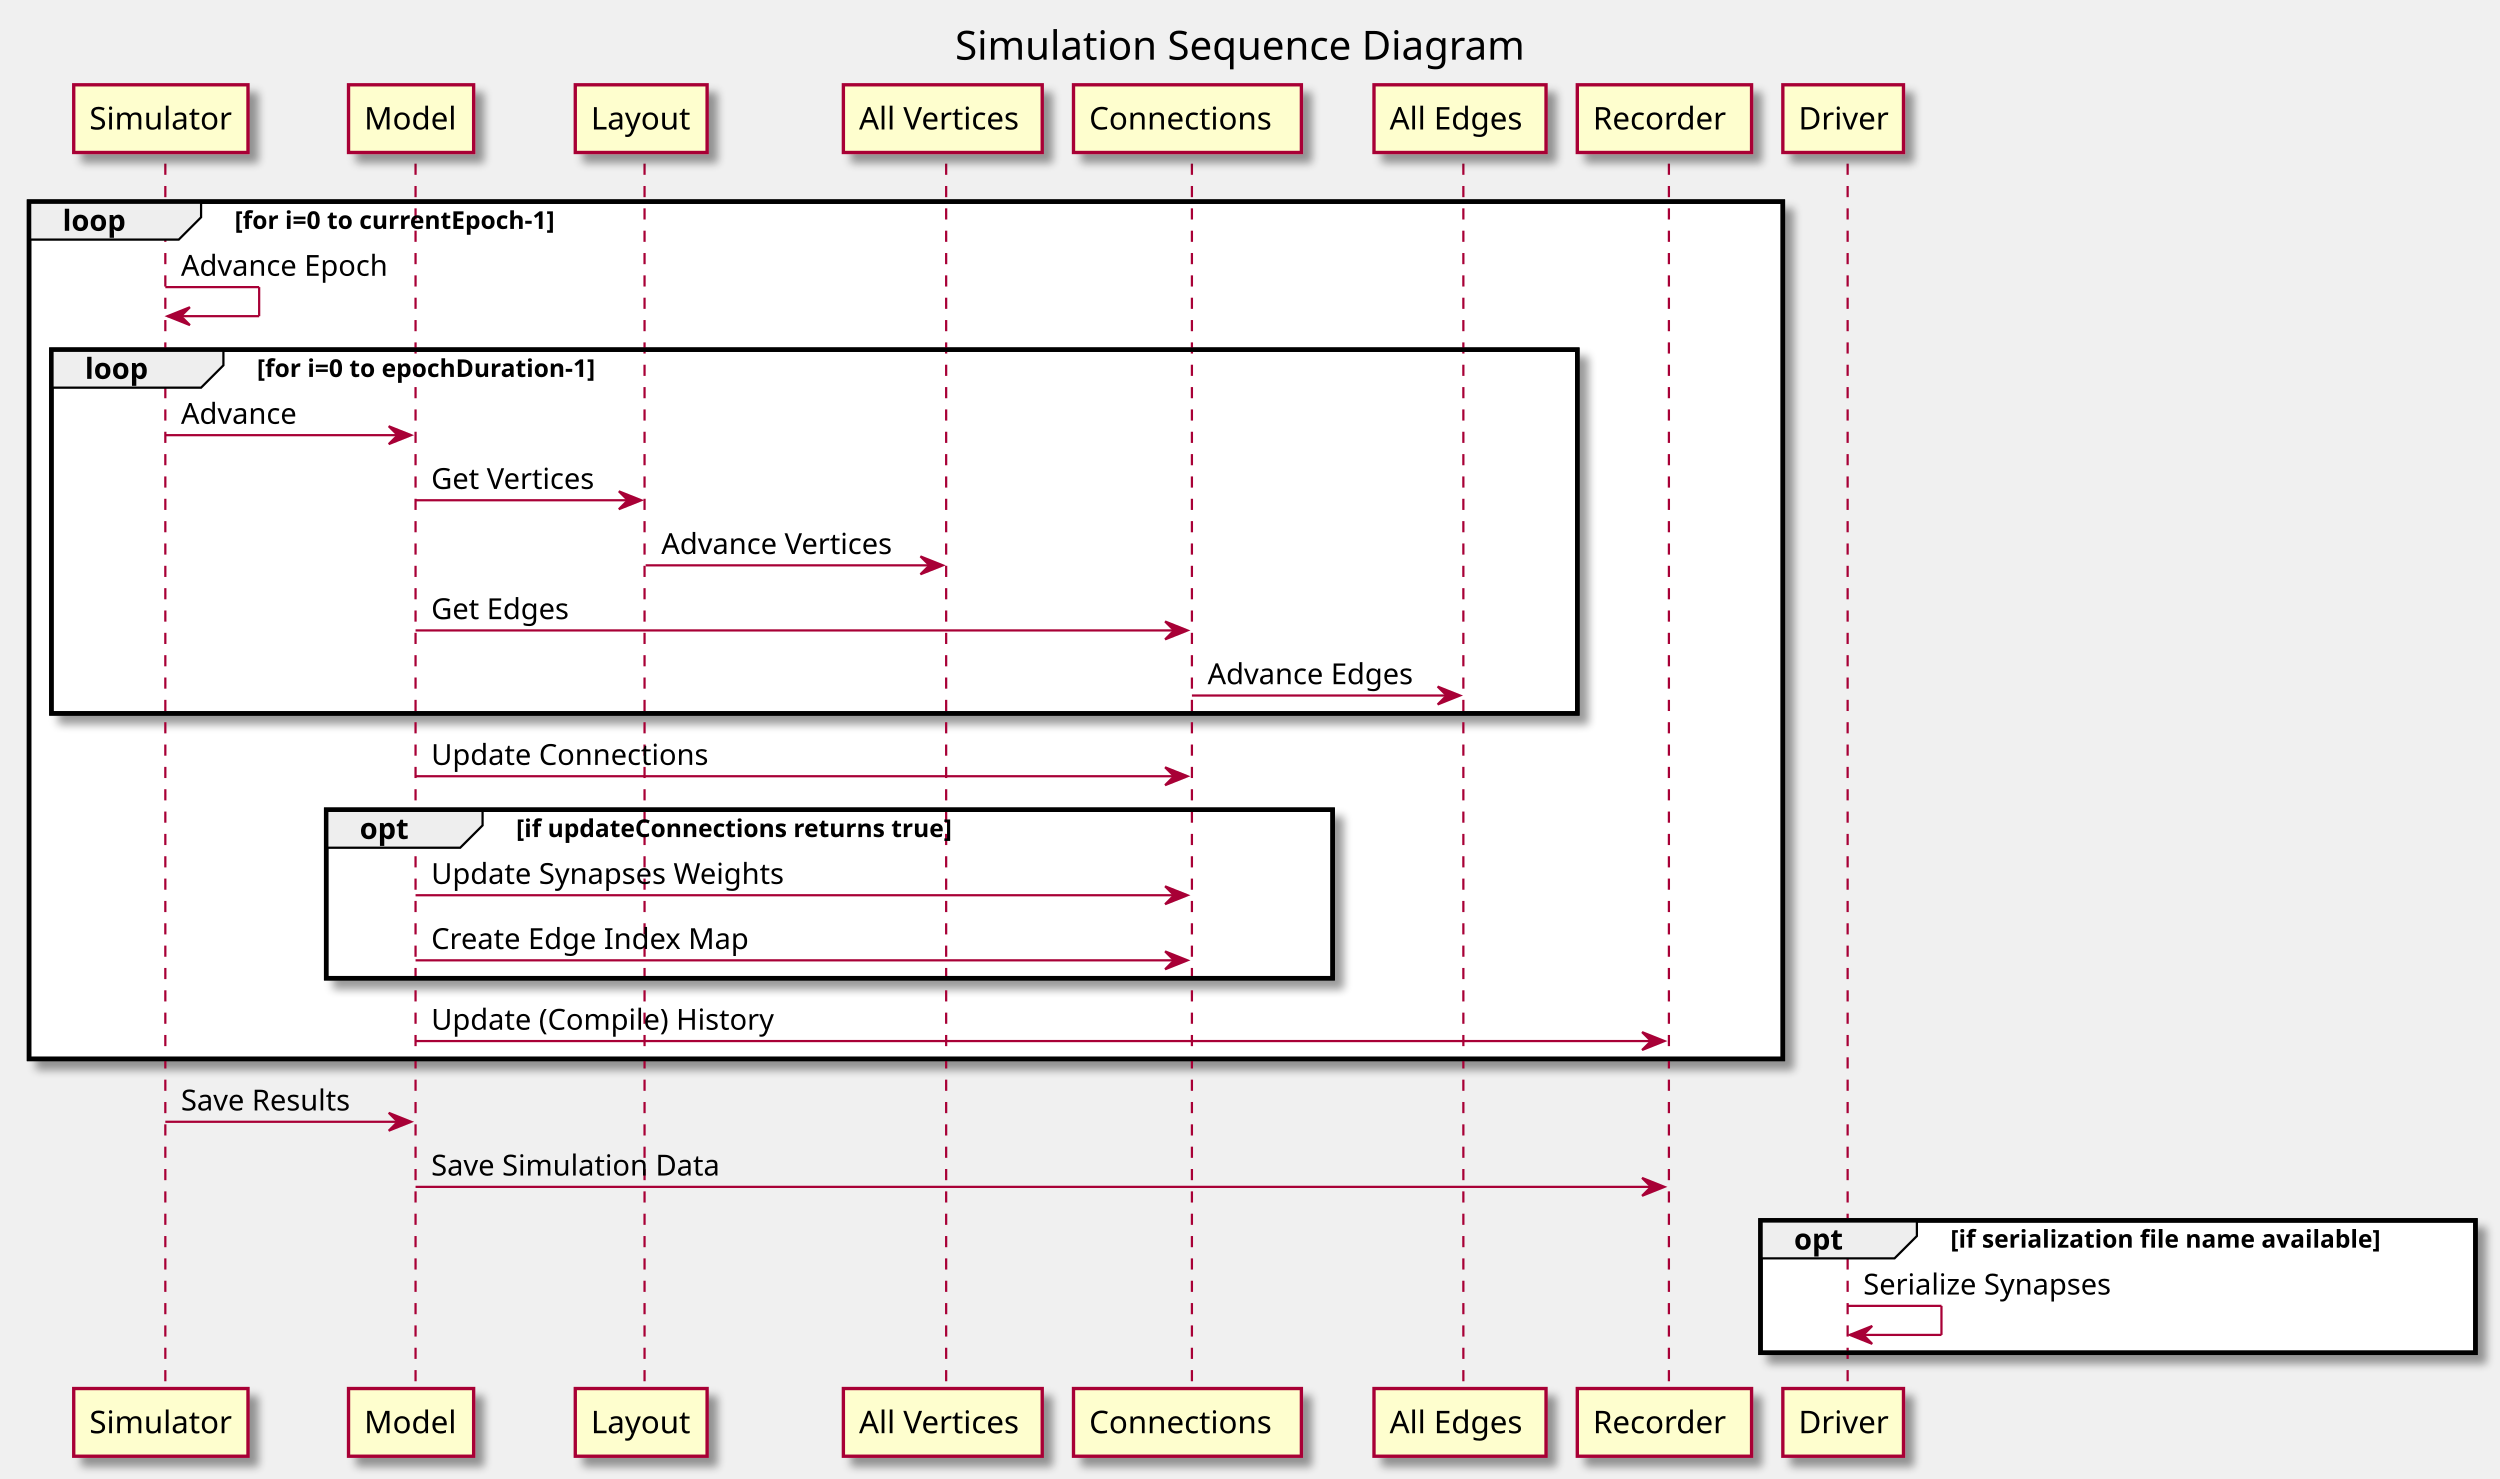
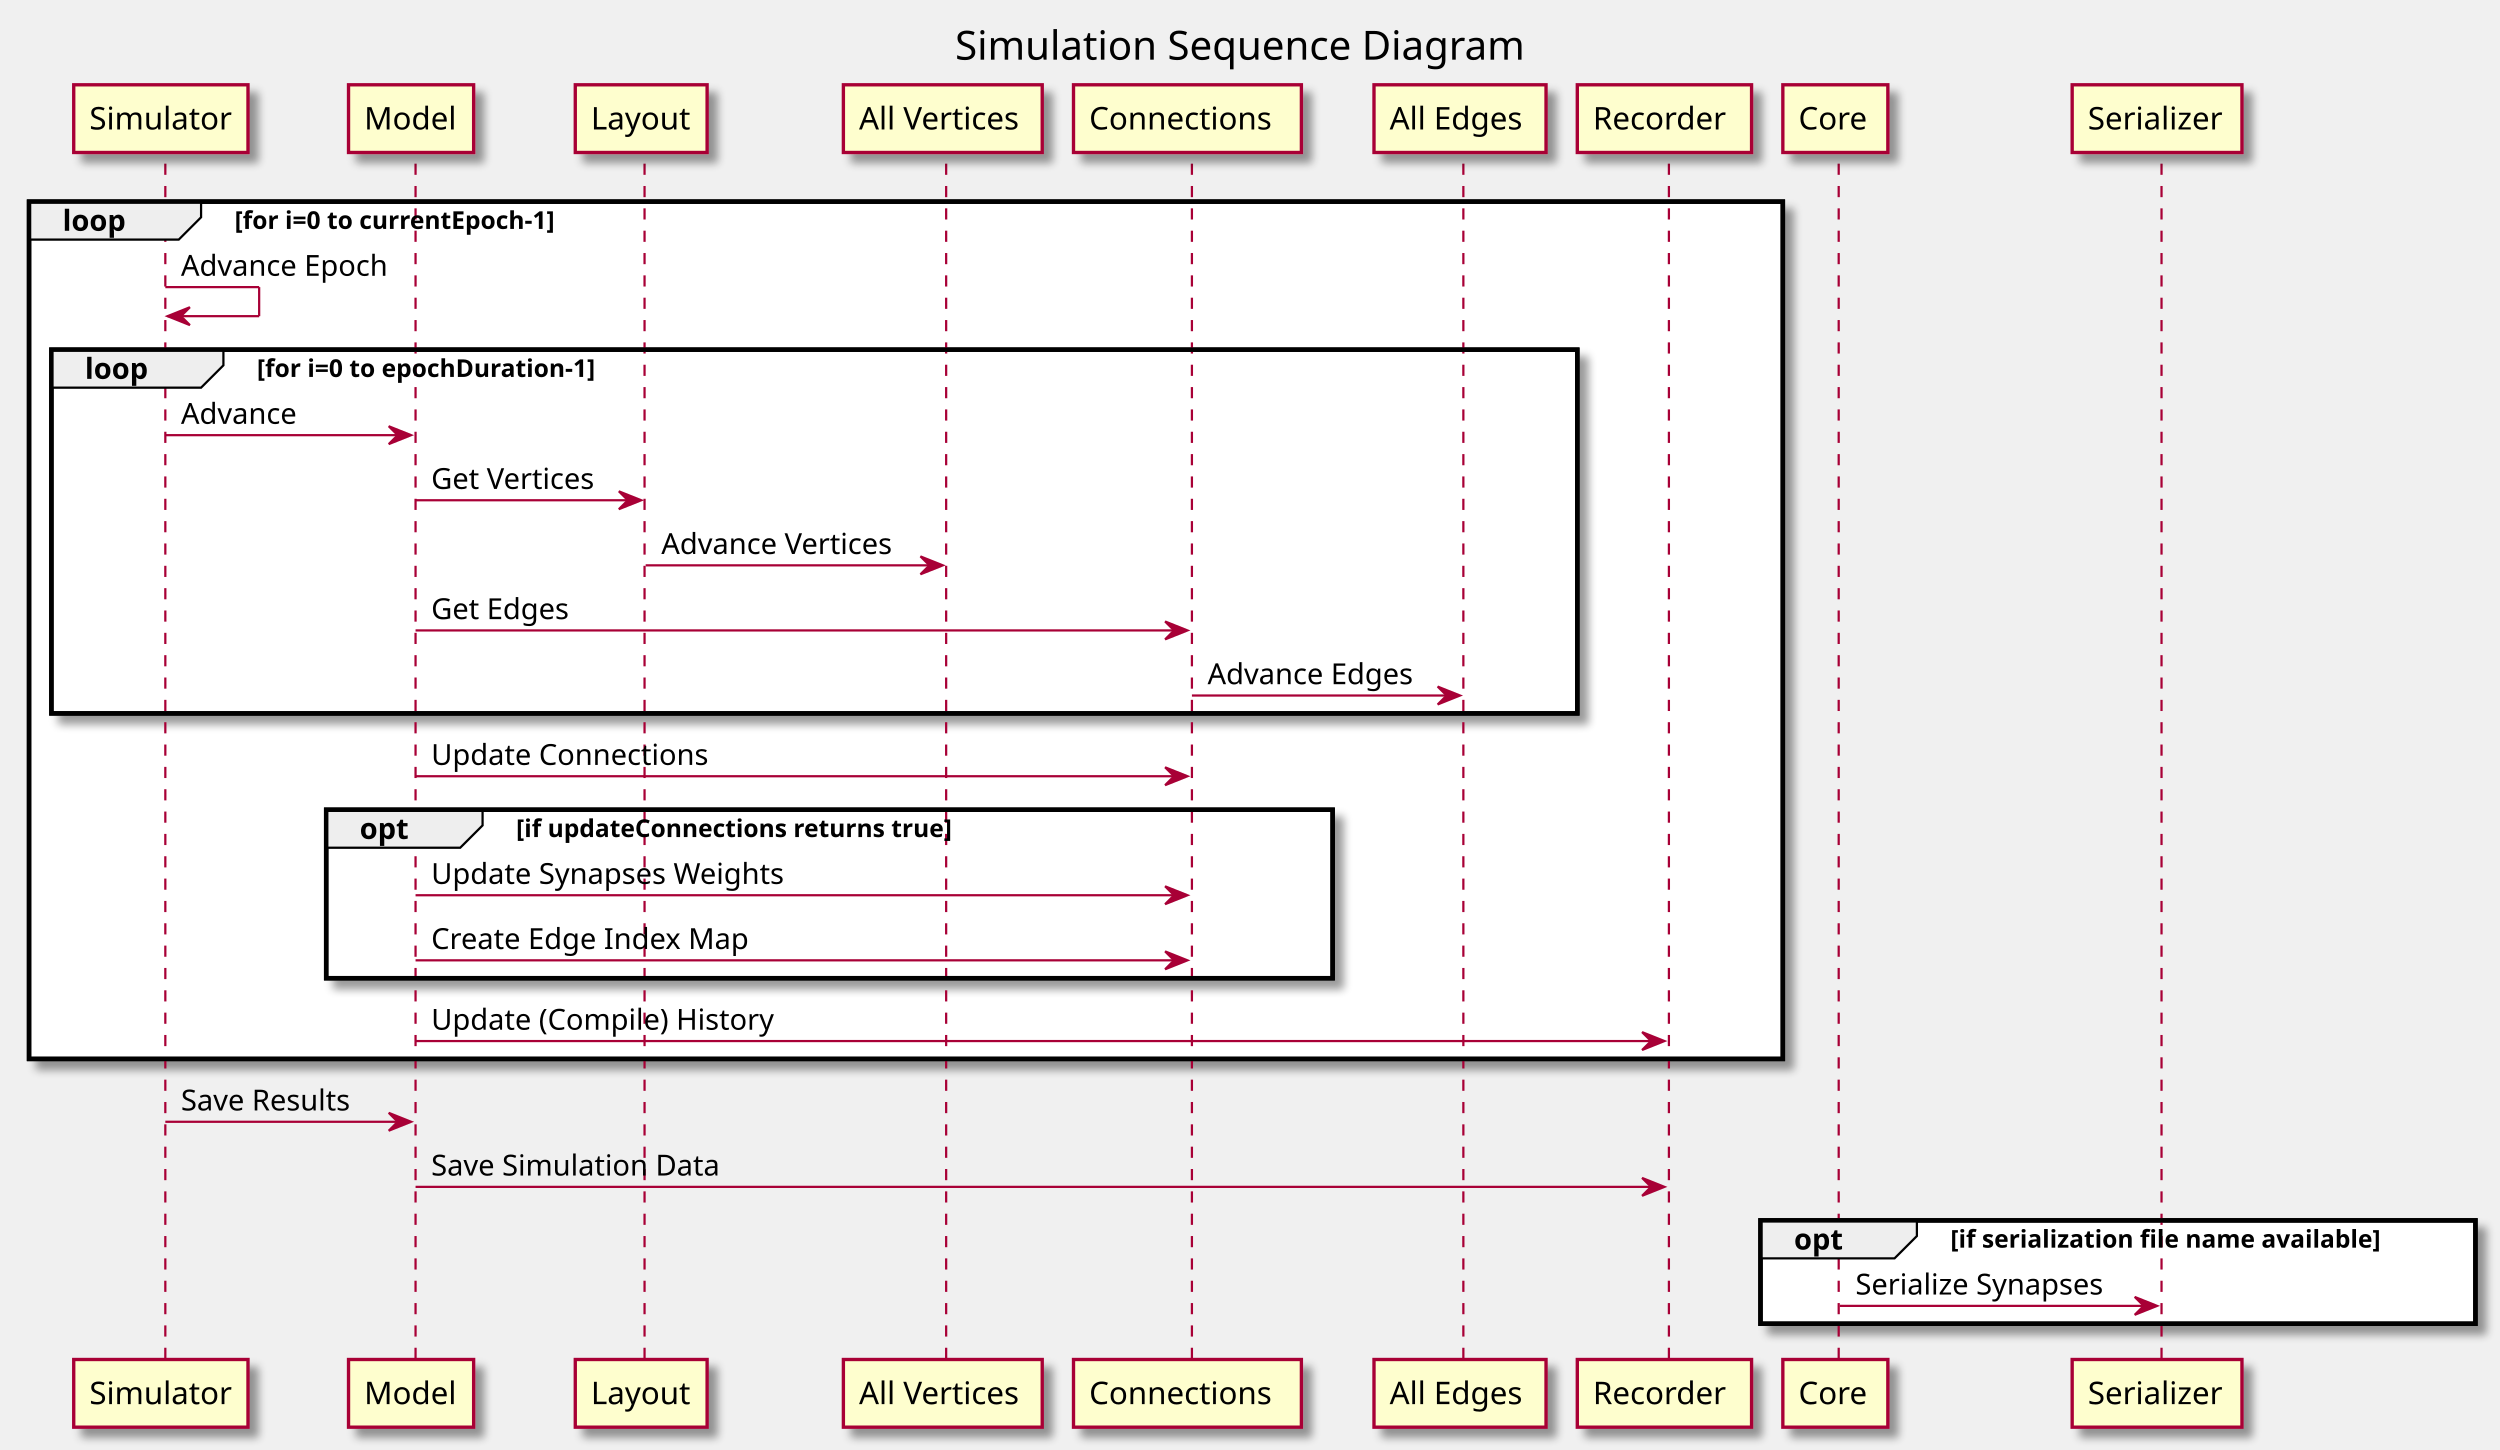
- <svg xmlns="http://www.w3.org/2000/svg" contentScriptType="application/ecmascript" contentStyleType="text/css" height="662px" preserveAspectRatio="none" style="width:1119px;height:662px;" version="1.1" viewBox="0 0 1119 662" width="1119px" zoomAndPan="magnify">
+ <svg xmlns="http://www.w3.org/2000/svg" contentScriptType="application/ecmascript" contentStyleType="text/css" height="649px" preserveAspectRatio="none" style="width:1119px;height:649px;" version="1.1" viewBox="0 0 1119 649" width="1119px" zoomAndPan="magnify">
  <defs>
-     <filter height="300%" id="ff9kp0hnti6fj" width="300%" x="-1" y="-1">
+     <filter height="300%" id="fhpz2gwo0v4nm" width="300%" x="-1" y="-1">
      <feGaussianBlur result="blurOut" stdDeviation="2.0" />
      <feColorMatrix in="blurOut" result="blurOut2" type="matrix" values="0 0 0 0 0 0 0 0 0 0 0 0 0 0 0 0 0 0 .4 0" />
      <feOffset dx="4.0" dy="4.0" in="blurOut2" result="blurOut3" />
      <feBlend in="SourceGraphic" in2="blurOut3" mode="normal" />
    </filter>
  </defs>
  <g>
    <text fill="#000000" font-family="sans-serif" font-size="18" lengthAdjust="spacingAndGlyphs" textLength="266" x="427.5" y="26.708">Simulation Sequence Diagram</text>
-     <rect fill="#FFFFFF" filter="url(#ff9kp0hnti6fj)" height="383.727" style="stroke: #000000; stroke-width: 2.0;" width="785" x="13" y="90.25" />
-     <rect fill="#FFFFFF" filter="url(#ff9kp0hnti6fj)" height="162.797" style="stroke: #000000; stroke-width: 2.0;" width="683" x="23" y="156.516" />
-     <rect fill="#FFFFFF" filter="url(#ff9kp0hnti6fj)" height="75.398" style="stroke: #000000; stroke-width: 2.0;" width="450.5" x="146" y="362.445" />
-     <rect fill="#FFFFFF" filter="url(#ff9kp0hnti6fj)" height="59.266" style="stroke: #000000; stroke-width: 2.0;" width="320" x="788" y="546.242" />
-     <line style="stroke: #A80036; stroke-width: 1.0; stroke-dasharray: 5.0,5.0;" x1="74" x2="74" y1="73.25" y2="622.508" />
-     <line style="stroke: #A80036; stroke-width: 1.0; stroke-dasharray: 5.0,5.0;" x1="186" x2="186" y1="73.25" y2="622.508" />
-     <line style="stroke: #A80036; stroke-width: 1.0; stroke-dasharray: 5.0,5.0;" x1="288.5" x2="288.5" y1="73.25" y2="622.508" />
-     <line style="stroke: #A80036; stroke-width: 1.0; stroke-dasharray: 5.0,5.0;" x1="423.5" x2="423.5" y1="73.25" y2="622.508" />
-     <line style="stroke: #A80036; stroke-width: 1.0; stroke-dasharray: 5.0,5.0;" x1="533.5" x2="533.5" y1="73.25" y2="622.508" />
-     <line style="stroke: #A80036; stroke-width: 1.0; stroke-dasharray: 5.0,5.0;" x1="655" x2="655" y1="73.25" y2="622.508" />
-     <line style="stroke: #A80036; stroke-width: 1.0; stroke-dasharray: 5.0,5.0;" x1="747" x2="747" y1="73.25" y2="622.508" />
-     <line style="stroke: #A80036; stroke-width: 1.0; stroke-dasharray: 5.0,5.0;" x1="827" x2="827" y1="73.25" y2="622.508" />
-     <rect fill="#FEFECE" filter="url(#ff9kp0hnti6fj)" height="30.297" style="stroke: #A80036; stroke-width: 1.5;" width="78" x="33" y="37.953" />
+     <rect fill="#FFFFFF" filter="url(#fhpz2gwo0v4nm)" height="383.727" style="stroke: #000000; stroke-width: 2.0;" width="785" x="13" y="90.25" />
+     <rect fill="#FFFFFF" filter="url(#fhpz2gwo0v4nm)" height="162.797" style="stroke: #000000; stroke-width: 2.0;" width="683" x="23" y="156.516" />
+     <rect fill="#FFFFFF" filter="url(#fhpz2gwo0v4nm)" height="75.398" style="stroke: #000000; stroke-width: 2.0;" width="450.5" x="146" y="362.445" />
+     <rect fill="#FFFFFF" filter="url(#fhpz2gwo0v4nm)" height="46.266" style="stroke: #000000; stroke-width: 2.0;" width="320" x="788" y="546.242" />
+     <line style="stroke: #A80036; stroke-width: 1.0; stroke-dasharray: 5.0,5.0;" x1="74" x2="74" y1="73.25" y2="609.508" />
+     <line style="stroke: #A80036; stroke-width: 1.0; stroke-dasharray: 5.0,5.0;" x1="186" x2="186" y1="73.25" y2="609.508" />
+     <line style="stroke: #A80036; stroke-width: 1.0; stroke-dasharray: 5.0,5.0;" x1="288.5" x2="288.5" y1="73.25" y2="609.508" />
+     <line style="stroke: #A80036; stroke-width: 1.0; stroke-dasharray: 5.0,5.0;" x1="423.5" x2="423.5" y1="73.25" y2="609.508" />
+     <line style="stroke: #A80036; stroke-width: 1.0; stroke-dasharray: 5.0,5.0;" x1="533.5" x2="533.5" y1="73.25" y2="609.508" />
+     <line style="stroke: #A80036; stroke-width: 1.0; stroke-dasharray: 5.0,5.0;" x1="655" x2="655" y1="73.25" y2="609.508" />
+     <line style="stroke: #A80036; stroke-width: 1.0; stroke-dasharray: 5.0,5.0;" x1="747" x2="747" y1="73.25" y2="609.508" />
+     <line style="stroke: #A80036; stroke-width: 1.0; stroke-dasharray: 5.0,5.0;" x1="823" x2="823" y1="73.25" y2="609.508" />
+     <line style="stroke: #A80036; stroke-width: 1.0; stroke-dasharray: 5.0,5.0;" x1="967.5" x2="967.5" y1="73.25" y2="609.508" />
+     <rect fill="#FEFECE" filter="url(#fhpz2gwo0v4nm)" height="30.297" style="stroke: #A80036; stroke-width: 1.5;" width="78" x="33" y="37.953" />
    <text fill="#000000" font-family="sans-serif" font-size="14" lengthAdjust="spacingAndGlyphs" textLength="64" x="40" y="57.948">Simulator</text>
-     <rect fill="#FEFECE" filter="url(#ff9kp0hnti6fj)" height="30.297" style="stroke: #A80036; stroke-width: 1.5;" width="78" x="33" y="621.508" />
-     <text fill="#000000" font-family="sans-serif" font-size="14" lengthAdjust="spacingAndGlyphs" textLength="64" x="40" y="641.503">Simulator</text>
-     <rect fill="#FEFECE" filter="url(#ff9kp0hnti6fj)" height="30.297" style="stroke: #A80036; stroke-width: 1.5;" width="56" x="156" y="37.953" />
+     <rect fill="#FEFECE" filter="url(#fhpz2gwo0v4nm)" height="30.297" style="stroke: #A80036; stroke-width: 1.5;" width="78" x="33" y="608.508" />
+     <text fill="#000000" font-family="sans-serif" font-size="14" lengthAdjust="spacingAndGlyphs" textLength="64" x="40" y="628.503">Simulator</text>
+     <rect fill="#FEFECE" filter="url(#fhpz2gwo0v4nm)" height="30.297" style="stroke: #A80036; stroke-width: 1.5;" width="56" x="156" y="37.953" />
    <text fill="#000000" font-family="sans-serif" font-size="14" lengthAdjust="spacingAndGlyphs" textLength="42" x="163" y="57.948">Model</text>
-     <rect fill="#FEFECE" filter="url(#ff9kp0hnti6fj)" height="30.297" style="stroke: #A80036; stroke-width: 1.5;" width="56" x="156" y="621.508" />
-     <text fill="#000000" font-family="sans-serif" font-size="14" lengthAdjust="spacingAndGlyphs" textLength="42" x="163" y="641.503">Model</text>
-     <rect fill="#FEFECE" filter="url(#ff9kp0hnti6fj)" height="30.297" style="stroke: #A80036; stroke-width: 1.5;" width="59" x="257.5" y="37.953" />
+     <rect fill="#FEFECE" filter="url(#fhpz2gwo0v4nm)" height="30.297" style="stroke: #A80036; stroke-width: 1.5;" width="56" x="156" y="608.508" />
+     <text fill="#000000" font-family="sans-serif" font-size="14" lengthAdjust="spacingAndGlyphs" textLength="42" x="163" y="628.503">Model</text>
+     <rect fill="#FEFECE" filter="url(#fhpz2gwo0v4nm)" height="30.297" style="stroke: #A80036; stroke-width: 1.5;" width="59" x="257.5" y="37.953" />
    <text fill="#000000" font-family="sans-serif" font-size="14" lengthAdjust="spacingAndGlyphs" textLength="45" x="264.5" y="57.948">Layout</text>
-     <rect fill="#FEFECE" filter="url(#ff9kp0hnti6fj)" height="30.297" style="stroke: #A80036; stroke-width: 1.5;" width="59" x="257.5" y="621.508" />
-     <text fill="#000000" font-family="sans-serif" font-size="14" lengthAdjust="spacingAndGlyphs" textLength="45" x="264.5" y="641.503">Layout</text>
-     <rect fill="#FEFECE" filter="url(#ff9kp0hnti6fj)" height="30.297" style="stroke: #A80036; stroke-width: 1.5;" width="89" x="377.5" y="37.953" />
+     <rect fill="#FEFECE" filter="url(#fhpz2gwo0v4nm)" height="30.297" style="stroke: #A80036; stroke-width: 1.5;" width="59" x="257.5" y="608.508" />
+     <text fill="#000000" font-family="sans-serif" font-size="14" lengthAdjust="spacingAndGlyphs" textLength="45" x="264.5" y="628.503">Layout</text>
+     <rect fill="#FEFECE" filter="url(#fhpz2gwo0v4nm)" height="30.297" style="stroke: #A80036; stroke-width: 1.5;" width="89" x="377.5" y="37.953" />
    <text fill="#000000" font-family="sans-serif" font-size="14" lengthAdjust="spacingAndGlyphs" textLength="75" x="384.5" y="57.948">All Vertices</text>
-     <rect fill="#FEFECE" filter="url(#ff9kp0hnti6fj)" height="30.297" style="stroke: #A80036; stroke-width: 1.5;" width="89" x="377.5" y="621.508" />
-     <text fill="#000000" font-family="sans-serif" font-size="14" lengthAdjust="spacingAndGlyphs" textLength="75" x="384.5" y="641.503">All Vertices</text>
-     <rect fill="#FEFECE" filter="url(#ff9kp0hnti6fj)" height="30.297" style="stroke: #A80036; stroke-width: 1.5;" width="102" x="480.5" y="37.953" />
+     <rect fill="#FEFECE" filter="url(#fhpz2gwo0v4nm)" height="30.297" style="stroke: #A80036; stroke-width: 1.5;" width="89" x="377.5" y="608.508" />
+     <text fill="#000000" font-family="sans-serif" font-size="14" lengthAdjust="spacingAndGlyphs" textLength="75" x="384.5" y="628.503">All Vertices</text>
+     <rect fill="#FEFECE" filter="url(#fhpz2gwo0v4nm)" height="30.297" style="stroke: #A80036; stroke-width: 1.5;" width="102" x="480.5" y="37.953" />
    <text fill="#000000" font-family="sans-serif" font-size="14" lengthAdjust="spacingAndGlyphs" textLength="88" x="487.5" y="57.948">Connections</text>
-     <rect fill="#FEFECE" filter="url(#ff9kp0hnti6fj)" height="30.297" style="stroke: #A80036; stroke-width: 1.5;" width="102" x="480.5" y="621.508" />
-     <text fill="#000000" font-family="sans-serif" font-size="14" lengthAdjust="spacingAndGlyphs" textLength="88" x="487.5" y="641.503">Connections</text>
-     <rect fill="#FEFECE" filter="url(#ff9kp0hnti6fj)" height="30.297" style="stroke: #A80036; stroke-width: 1.5;" width="77" x="615" y="37.953" />
+     <rect fill="#FEFECE" filter="url(#fhpz2gwo0v4nm)" height="30.297" style="stroke: #A80036; stroke-width: 1.5;" width="102" x="480.5" y="608.508" />
+     <text fill="#000000" font-family="sans-serif" font-size="14" lengthAdjust="spacingAndGlyphs" textLength="88" x="487.5" y="628.503">Connections</text>
+     <rect fill="#FEFECE" filter="url(#fhpz2gwo0v4nm)" height="30.297" style="stroke: #A80036; stroke-width: 1.5;" width="77" x="615" y="37.953" />
    <text fill="#000000" font-family="sans-serif" font-size="14" lengthAdjust="spacingAndGlyphs" textLength="63" x="622" y="57.948">All Edges</text>
-     <rect fill="#FEFECE" filter="url(#ff9kp0hnti6fj)" height="30.297" style="stroke: #A80036; stroke-width: 1.5;" width="77" x="615" y="621.508" />
-     <text fill="#000000" font-family="sans-serif" font-size="14" lengthAdjust="spacingAndGlyphs" textLength="63" x="622" y="641.503">All Edges</text>
-     <rect fill="#FEFECE" filter="url(#ff9kp0hnti6fj)" height="30.297" style="stroke: #A80036; stroke-width: 1.5;" width="78" x="706" y="37.953" />
+     <rect fill="#FEFECE" filter="url(#fhpz2gwo0v4nm)" height="30.297" style="stroke: #A80036; stroke-width: 1.5;" width="77" x="615" y="608.508" />
+     <text fill="#000000" font-family="sans-serif" font-size="14" lengthAdjust="spacingAndGlyphs" textLength="63" x="622" y="628.503">All Edges</text>
+     <rect fill="#FEFECE" filter="url(#fhpz2gwo0v4nm)" height="30.297" style="stroke: #A80036; stroke-width: 1.5;" width="78" x="706" y="37.953" />
    <text fill="#000000" font-family="sans-serif" font-size="14" lengthAdjust="spacingAndGlyphs" textLength="64" x="713" y="57.948">Recorder</text>
-     <rect fill="#FEFECE" filter="url(#ff9kp0hnti6fj)" height="30.297" style="stroke: #A80036; stroke-width: 1.5;" width="78" x="706" y="621.508" />
-     <text fill="#000000" font-family="sans-serif" font-size="14" lengthAdjust="spacingAndGlyphs" textLength="64" x="713" y="641.503">Recorder</text>
-     <rect fill="#FEFECE" filter="url(#ff9kp0hnti6fj)" height="30.297" style="stroke: #A80036; stroke-width: 1.5;" width="54" x="798" y="37.953" />
-     <text fill="#000000" font-family="sans-serif" font-size="14" lengthAdjust="spacingAndGlyphs" textLength="40" x="805" y="57.948">Driver</text>
-     <rect fill="#FEFECE" filter="url(#ff9kp0hnti6fj)" height="30.297" style="stroke: #A80036; stroke-width: 1.5;" width="54" x="798" y="621.508" />
-     <text fill="#000000" font-family="sans-serif" font-size="14" lengthAdjust="spacingAndGlyphs" textLength="40" x="805" y="641.503">Driver</text>
+     <rect fill="#FEFECE" filter="url(#fhpz2gwo0v4nm)" height="30.297" style="stroke: #A80036; stroke-width: 1.5;" width="78" x="706" y="608.508" />
+     <text fill="#000000" font-family="sans-serif" font-size="14" lengthAdjust="spacingAndGlyphs" textLength="64" x="713" y="628.503">Recorder</text>
+     <rect fill="#FEFECE" filter="url(#fhpz2gwo0v4nm)" height="30.297" style="stroke: #A80036; stroke-width: 1.5;" width="47" x="798" y="37.953" />
+     <text fill="#000000" font-family="sans-serif" font-size="14" lengthAdjust="spacingAndGlyphs" textLength="33" x="805" y="57.948">Core</text>
+     <rect fill="#FEFECE" filter="url(#fhpz2gwo0v4nm)" height="30.297" style="stroke: #A80036; stroke-width: 1.5;" width="47" x="798" y="608.508" />
+     <text fill="#000000" font-family="sans-serif" font-size="14" lengthAdjust="spacingAndGlyphs" textLength="33" x="805" y="628.503">Core</text>
+     <rect fill="#FEFECE" filter="url(#fhpz2gwo0v4nm)" height="30.297" style="stroke: #A80036; stroke-width: 1.5;" width="76" x="927.5" y="37.953" />
+     <text fill="#000000" font-family="sans-serif" font-size="14" lengthAdjust="spacingAndGlyphs" textLength="62" x="934.5" y="57.948">Serializer</text>
+     <rect fill="#FEFECE" filter="url(#fhpz2gwo0v4nm)" height="30.297" style="stroke: #A80036; stroke-width: 1.5;" width="76" x="927.5" y="608.508" />
+     <text fill="#000000" font-family="sans-serif" font-size="14" lengthAdjust="spacingAndGlyphs" textLength="62" x="934.5" y="628.503">Serializer</text>
    <path d="M13,90.25 L90,90.25 L90,97.25 L80,107.25 L13,107.25 L13,90.25 " fill="#EEEEEE" style="stroke: #000000; stroke-width: 1.0;" />
    <rect fill="none" height="383.727" style="stroke: #000000; stroke-width: 2.0;" width="785" x="13" y="90.25" />
    <text fill="#000000" font-family="sans-serif" font-size="13" font-weight="bold" lengthAdjust="spacingAndGlyphs" textLength="32" x="28" y="103.317">loop</text>
    <text fill="#000000" font-family="sans-serif" font-size="11" font-weight="bold" lengthAdjust="spacingAndGlyphs" textLength="172" x="105" y="102.46">[for i=0 to currentEpoch-1]</text>
    <line style="stroke: #A80036; stroke-width: 1.0;" x1="74" x2="116" y1="128.516" y2="128.516" />
    <line style="stroke: #A80036; stroke-width: 1.0;" x1="116" x2="116" y1="128.516" y2="141.516" />
    <line style="stroke: #A80036; stroke-width: 1.0;" x1="75" x2="116" y1="141.516" y2="141.516" />
    <polygon fill="#A80036" points="85,137.516,75,141.516,85,145.516,81,141.516" style="stroke: #A80036; stroke-width: 1.0;" />
    <text fill="#000000" font-family="sans-serif" font-size="13" lengthAdjust="spacingAndGlyphs" textLength="98" x="81" y="123.45">Advance Epoch</text>
    <path d="M23,156.516 L100,156.516 L100,163.516 L90,173.516 L23,173.516 L23,156.516 " fill="#EEEEEE" style="stroke: #000000; stroke-width: 1.0;" />
    <rect fill="none" height="162.797" style="stroke: #000000; stroke-width: 2.0;" width="683" x="23" y="156.516" />
    <text fill="#000000" font-family="sans-serif" font-size="13" font-weight="bold" lengthAdjust="spacingAndGlyphs" textLength="32" x="38" y="169.583">loop</text>
    <text fill="#000000" font-family="sans-serif" font-size="11" font-weight="bold" lengthAdjust="spacingAndGlyphs" textLength="181" x="115" y="168.726">[for i=0 to epochDuration-1]</text>
    <polygon fill="#A80036" points="174,190.781,184,194.781,174,198.781,178,194.781" style="stroke: #A80036; stroke-width: 1.0;" />
    <line style="stroke: #A80036; stroke-width: 1.0;" x1="74" x2="180" y1="194.781" y2="194.781" />
    <text fill="#000000" font-family="sans-serif" font-size="13" lengthAdjust="spacingAndGlyphs" textLength="55" x="81" y="189.715">Advance</text>
    <polygon fill="#A80036" points="277,219.914,287,223.914,277,227.914,281,223.914" style="stroke: #A80036; stroke-width: 1.0;" />
    <line style="stroke: #A80036; stroke-width: 1.0;" x1="186" x2="283" y1="223.914" y2="223.914" />
    <text fill="#000000" font-family="sans-serif" font-size="13" lengthAdjust="spacingAndGlyphs" textLength="79" x="193" y="218.848">Get Vertices</text>
    <polygon fill="#A80036" points="412,249.047,422,253.047,412,257.047,416,253.047" style="stroke: #A80036; stroke-width: 1.0;" />
    <line style="stroke: #A80036; stroke-width: 1.0;" x1="289" x2="418" y1="253.047" y2="253.047" />
    <text fill="#000000" font-family="sans-serif" font-size="13" lengthAdjust="spacingAndGlyphs" textLength="111" x="296" y="247.981">Advance Vertices</text>
    <polygon fill="#A80036" points="521.5,278.18,531.5,282.18,521.5,286.18,525.5,282.18" style="stroke: #A80036; stroke-width: 1.0;" />
    <line style="stroke: #A80036; stroke-width: 1.0;" x1="186" x2="527.5" y1="282.18" y2="282.18" />
    <text fill="#000000" font-family="sans-serif" font-size="13" lengthAdjust="spacingAndGlyphs" textLength="66" x="193" y="277.114">Get Edges</text>
    <polygon fill="#A80036" points="643.5,307.312,653.5,311.312,643.5,315.312,647.5,311.312" style="stroke: #A80036; stroke-width: 1.0;" />
    <line style="stroke: #A80036; stroke-width: 1.0;" x1="533.5" x2="649.5" y1="311.312" y2="311.312" />
    <text fill="#000000" font-family="sans-serif" font-size="13" lengthAdjust="spacingAndGlyphs" textLength="98" x="540.5" y="306.247">Advance Edges</text>
    <polygon fill="#A80036" points="521.5,343.445,531.5,347.445,521.5,351.445,525.5,347.445" style="stroke: #A80036; stroke-width: 1.0;" />
    <line style="stroke: #A80036; stroke-width: 1.0;" x1="186" x2="527.5" y1="347.445" y2="347.445" />
    <text fill="#000000" font-family="sans-serif" font-size="13" lengthAdjust="spacingAndGlyphs" textLength="130" x="193" y="342.379">Update Connections</text>
    <path d="M146,362.445 L216,362.445 L216,369.445 L206,379.445 L146,379.445 L146,362.445 " fill="#EEEEEE" style="stroke: #000000; stroke-width: 1.0;" />
    <rect fill="none" height="75.398" style="stroke: #000000; stroke-width: 2.0;" width="450.5" x="146" y="362.445" />
    <text fill="#000000" font-family="sans-serif" font-size="13" font-weight="bold" lengthAdjust="spacingAndGlyphs" textLength="25" x="161" y="375.512">opt</text>
    <text fill="#000000" font-family="sans-serif" font-size="11" font-weight="bold" lengthAdjust="spacingAndGlyphs" textLength="228" x="231" y="374.656">[if updateConnections returns true]</text>
    <polygon fill="#A80036" points="521.5,396.711,531.5,400.711,521.5,404.711,525.5,400.711" style="stroke: #A80036; stroke-width: 1.0;" />
    <line style="stroke: #A80036; stroke-width: 1.0;" x1="186" x2="527.5" y1="400.711" y2="400.711" />
    <text fill="#000000" font-family="sans-serif" font-size="13" lengthAdjust="spacingAndGlyphs" textLength="167" x="193" y="395.645">Update Synapses Weights</text>
    <polygon fill="#A80036" points="521.5,425.844,531.5,429.844,521.5,433.844,525.5,429.844" style="stroke: #A80036; stroke-width: 1.0;" />
    <line style="stroke: #A80036; stroke-width: 1.0;" x1="186" x2="527.5" y1="429.844" y2="429.844" />
    <text fill="#000000" font-family="sans-serif" font-size="13" lengthAdjust="spacingAndGlyphs" textLength="148" x="193" y="424.778">Create Edge Index Map</text>
    <polygon fill="#A80036" points="735,461.977,745,465.977,735,469.977,739,465.977" style="stroke: #A80036; stroke-width: 1.0;" />
    <line style="stroke: #A80036; stroke-width: 1.0;" x1="186" x2="741" y1="465.977" y2="465.977" />
    <text fill="#000000" font-family="sans-serif" font-size="13" lengthAdjust="spacingAndGlyphs" textLength="162" x="193" y="460.911">Update (Compile) History</text>
    <polygon fill="#A80036" points="174,498.109,184,502.109,174,506.109,178,502.109" style="stroke: #A80036; stroke-width: 1.0;" />
    <line style="stroke: #A80036; stroke-width: 1.0;" x1="74" x2="180" y1="502.109" y2="502.109" />
    <text fill="#000000" font-family="sans-serif" font-size="13" lengthAdjust="spacingAndGlyphs" textLength="82" x="81" y="497.043">Save Results</text>
    <polygon fill="#A80036" points="735,527.242,745,531.242,735,535.242,739,531.242" style="stroke: #A80036; stroke-width: 1.0;" />
    <line style="stroke: #A80036; stroke-width: 1.0;" x1="186" x2="741" y1="531.242" y2="531.242" />
    <text fill="#000000" font-family="sans-serif" font-size="13" lengthAdjust="spacingAndGlyphs" textLength="139" x="193" y="526.176">Save Simulation Data</text>
    <path d="M788,546.242 L858,546.242 L858,553.242 L848,563.242 L788,563.242 L788,546.242 " fill="#EEEEEE" style="stroke: #000000; stroke-width: 1.0;" />
-     <rect fill="none" height="59.266" style="stroke: #000000; stroke-width: 2.0;" width="320" x="788" y="546.242" />
+     <rect fill="none" height="46.266" style="stroke: #000000; stroke-width: 2.0;" width="320" x="788" y="546.242" />
    <text fill="#000000" font-family="sans-serif" font-size="13" font-weight="bold" lengthAdjust="spacingAndGlyphs" textLength="25" x="803" y="559.309">opt</text>
    <text fill="#000000" font-family="sans-serif" font-size="11" font-weight="bold" lengthAdjust="spacingAndGlyphs" textLength="230" x="873" y="558.453">[if serialization file name available]</text>
-     <line style="stroke: #A80036; stroke-width: 1.0;" x1="827" x2="869" y1="584.508" y2="584.508" />
-     <line style="stroke: #A80036; stroke-width: 1.0;" x1="869" x2="869" y1="584.508" y2="597.508" />
-     <line style="stroke: #A80036; stroke-width: 1.0;" x1="828" x2="869" y1="597.508" y2="597.508" />
-     <polygon fill="#A80036" points="838,593.508,828,597.508,838,601.508,834,597.508" style="stroke: #A80036; stroke-width: 1.0;" />
-     <text fill="#000000" font-family="sans-serif" font-size="13" lengthAdjust="spacingAndGlyphs" textLength="120" x="834" y="579.442">Serialize Synapses</text>
+     <polygon fill="#A80036" points="955.5,580.508,965.5,584.508,955.5,588.508,959.5,584.508" style="stroke: #A80036; stroke-width: 1.0;" />
+     <line style="stroke: #A80036; stroke-width: 1.0;" x1="823.5" x2="961.5" y1="584.508" y2="584.508" />
+     <text fill="#000000" font-family="sans-serif" font-size="13" lengthAdjust="spacingAndGlyphs" textLength="120" x="830.5" y="579.442">Serialize Synapses</text>
  </g>
</svg>
